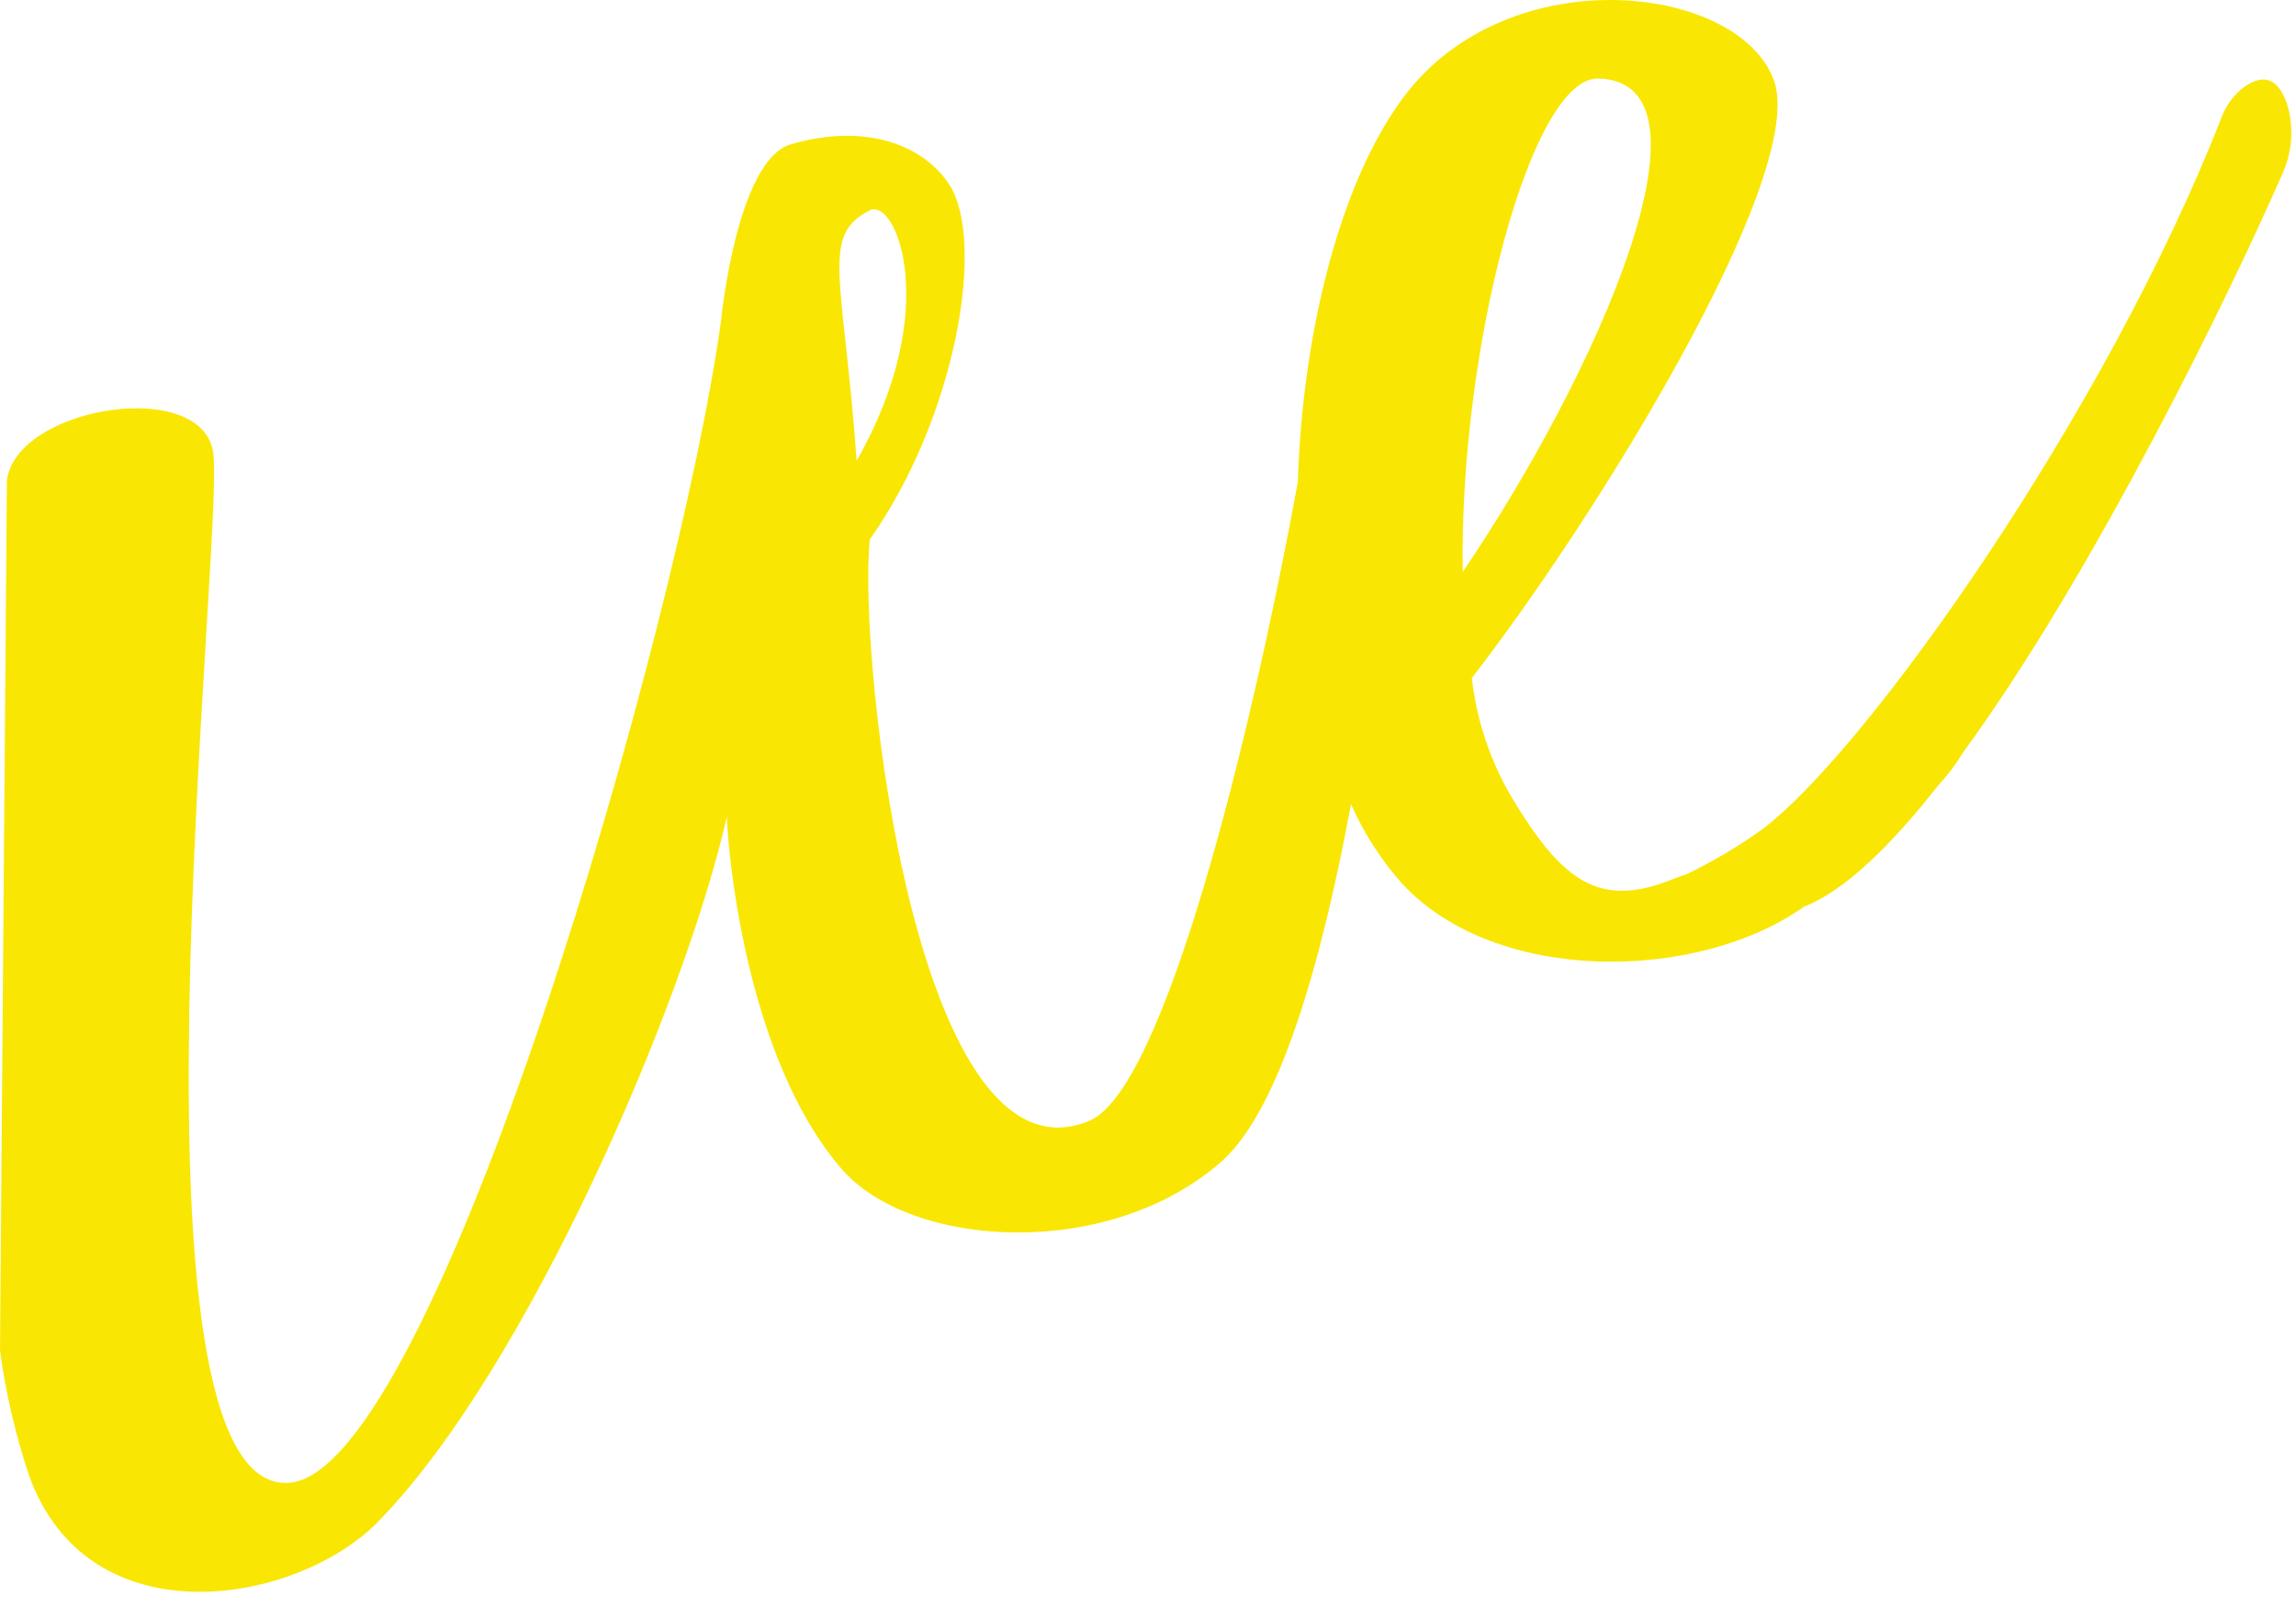
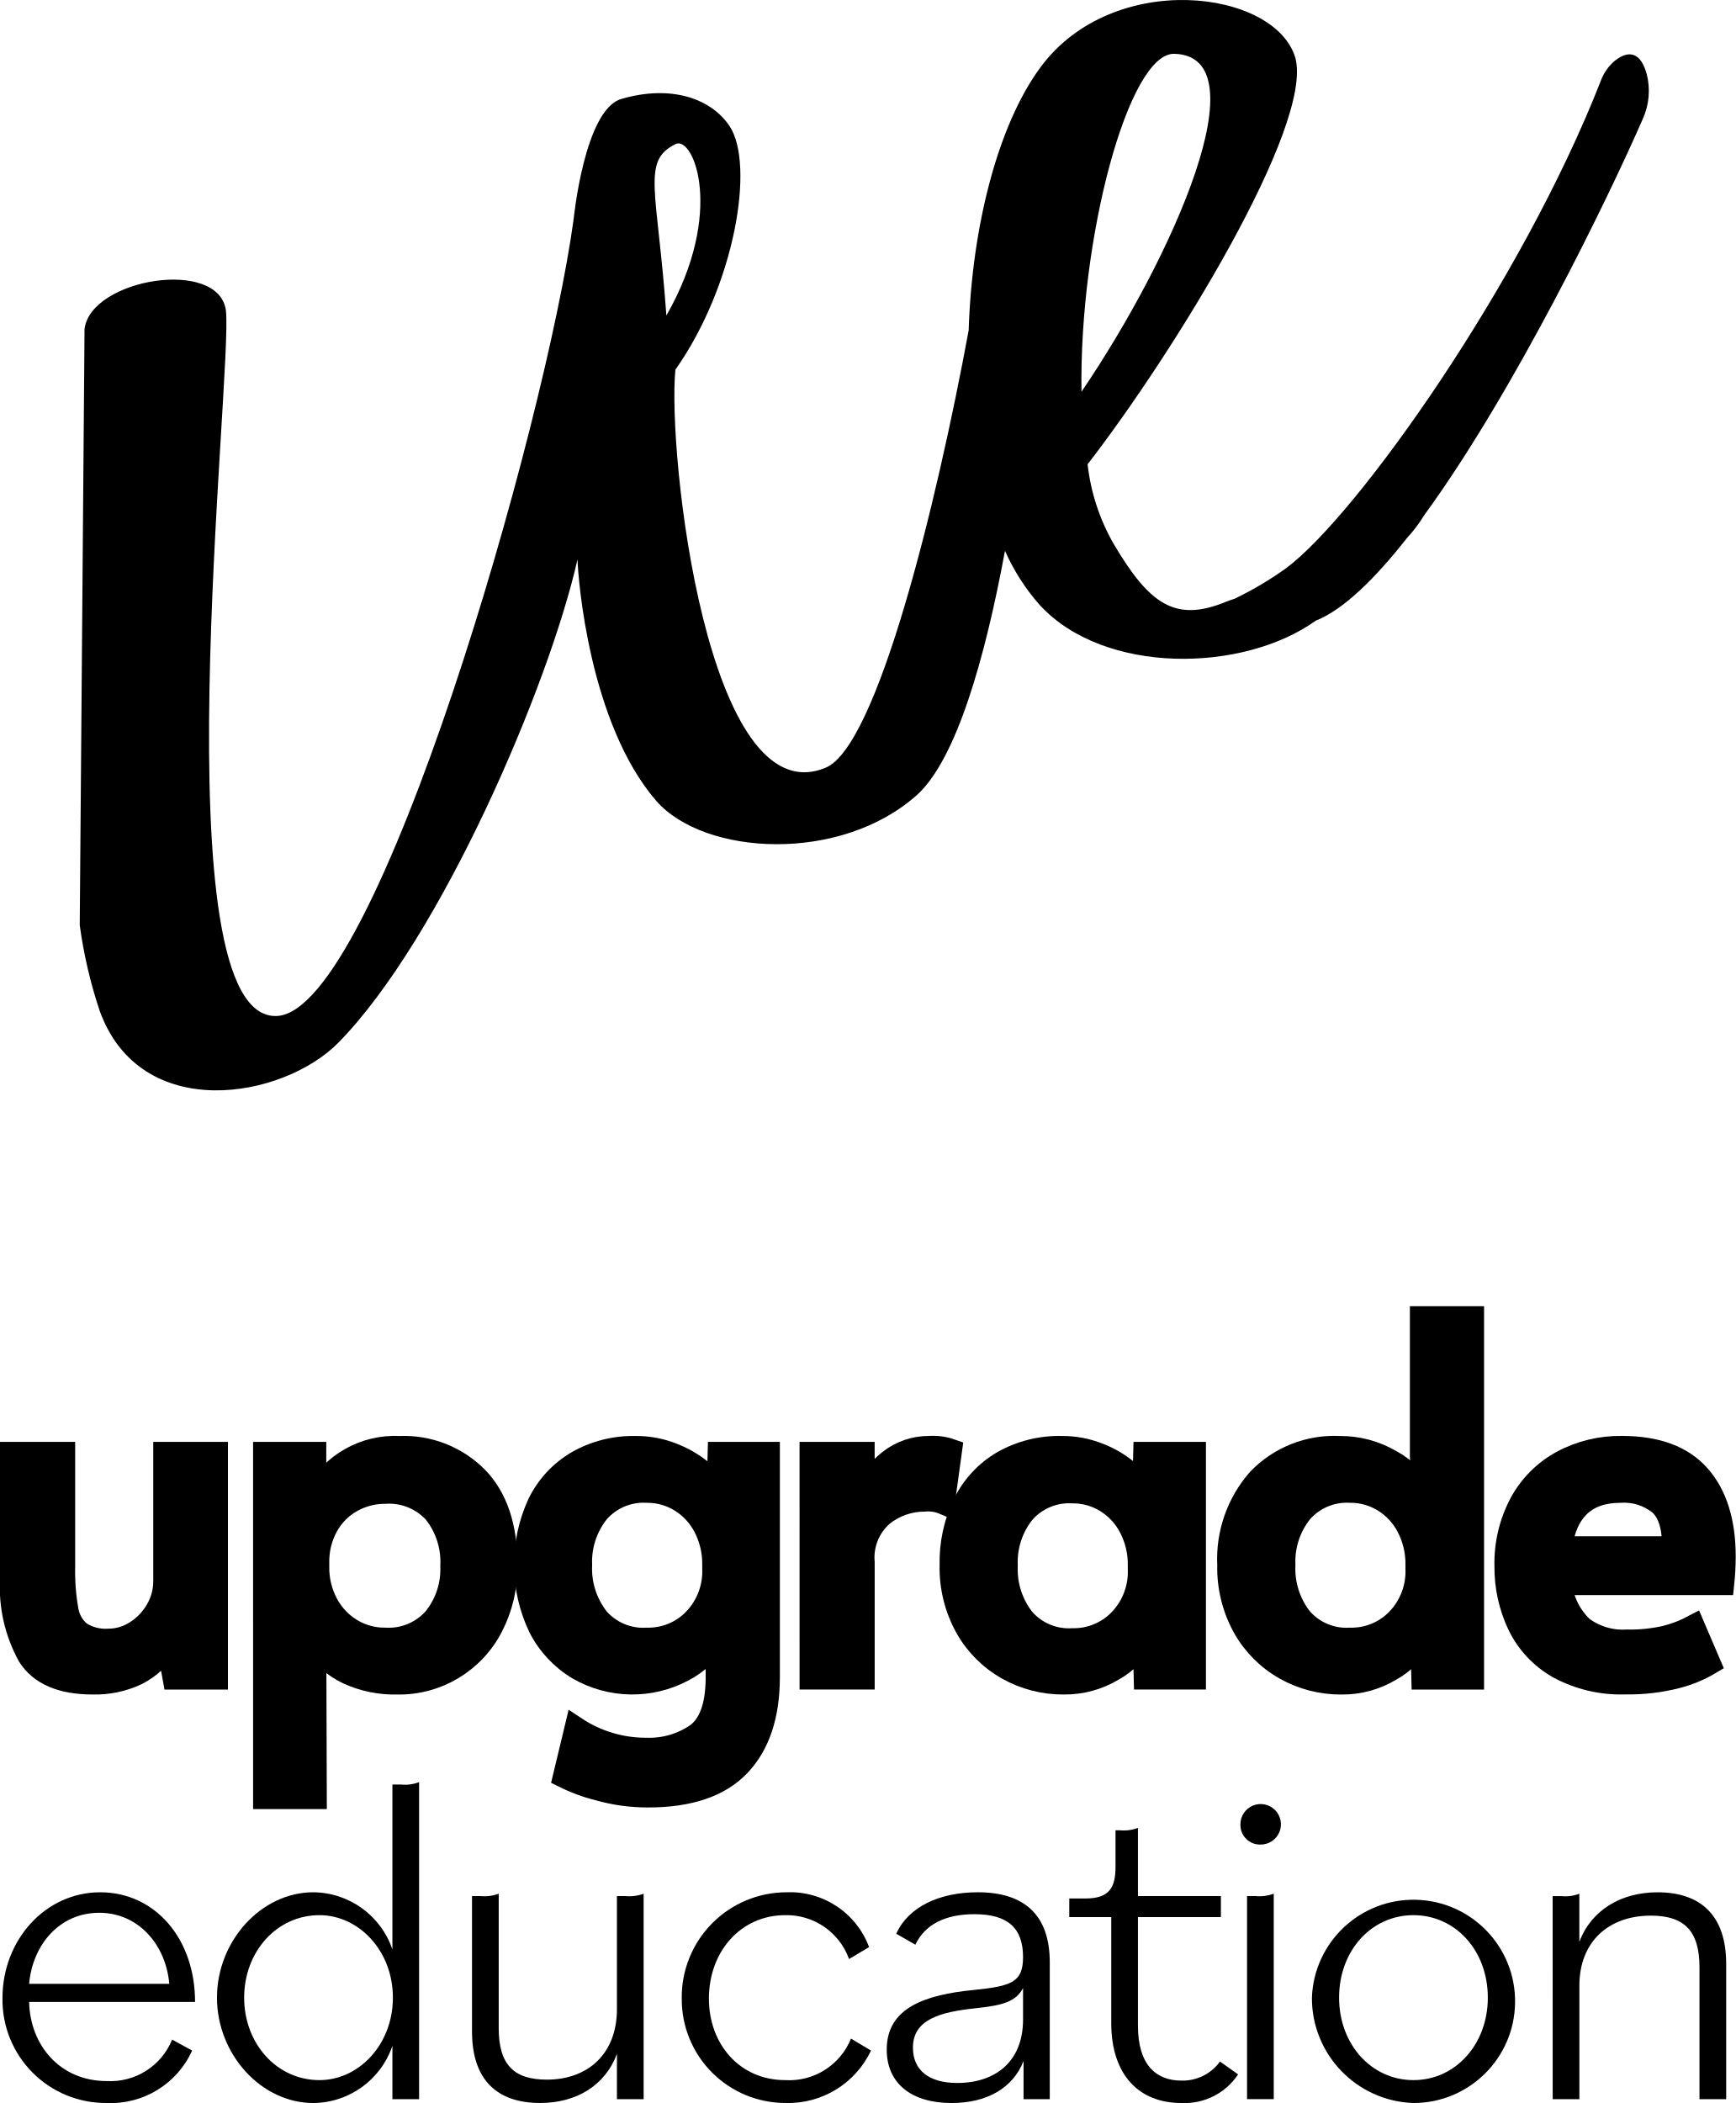
- <svg xmlns="http://www.w3.org/2000/svg" width="100%" height="100%" viewBox="0 0 150 105" xml:space="preserve" style="fill-rule:evenodd;clip-rule:evenodd;stroke-linejoin:round;stroke-miterlimit:2;">
-   <g transform="matrix(1,0,0,1,0,0.000125346)">
-     <g transform="matrix(1,0,0,1,0,-0.001)">
-       <path id="Symbol" d="M0,88.243C0.376,91.031 1.016,93.776 1.911,96.443C5.828,107.21 19.395,104.836 24.69,99.435C34.446,89.487 44.775,65.387 47.485,53.356C47.528,55.134 48.585,68.999 55.009,76.406C59.591,81.635 72.609,82.375 79.923,75.779C83.616,72.368 86.338,62.921 88.262,52.545C89.099,54.432 90.222,56.178 91.591,57.723C97.74,64.381 110.971,64.17 117.911,59.203L117.95,59.203C120.55,58.157 123.527,55.259 126.606,51.342C127.226,50.673 127.777,49.944 128.251,49.164C136.868,37.375 145.829,18.88 149.107,11.364C149.72,10.029 149.859,8.524 149.5,7.1C148.948,5.052 147.828,4.719 146.465,5.8C145.856,6.308 145.391,6.967 145.118,7.711C137.618,26.903 121.959,49.063 115.118,54.194C113.557,55.312 111.901,56.292 110.171,57.124C109.893,57.21 109.615,57.304 109.329,57.424C104.529,59.382 102.068,57.675 98.656,51.917C97.312,49.575 96.461,46.982 96.156,44.299C104.32,33.766 117.7,12.021 115.98,5.527C114.037,-1.018 98.563,-2.941 91.65,6.408C87.55,11.938 85.097,21.703 84.788,31.508C81.71,48.256 76.042,71.286 71.135,73.244C59.854,77.887 56.04,43.123 56.823,35.251C62.475,27.241 64.441,15.695 61.989,12.013C60.266,9.432 56.478,8.022 51.661,9.432C48.136,10.462 47.113,20.9 47.113,20.9C44.43,40.593 28.423,96.362 18.839,96.883C7.439,97.553 14.629,35.583 13.939,29.63C13.277,24.574 1.039,26.571 0.45,31.396L0,88.243ZM56.823,13.748C58.546,12.886 61.586,20.261 55.965,30.1C55.1,18.049 53.568,15.374 56.823,13.748ZM104.406,5.131C112.768,5.331 104.347,24.431 95.562,37.365C95.331,22.693 100.05,5.041 104.406,5.135L104.406,5.131Z" style="fill:rgb(249,231,3);fill-rule:nonzero;" />
+ <svg xmlns="http://www.w3.org/2000/svg" width="157.136" height="190.365" viewBox="0 0 157.136 190.365">
+   <g id="Logo_Black" data-name="Logo Black" transform="translate(-154.363 -170.929)">
+     <g id="Text" transform="translate(154.587 290.169)">
+       <path id="Path_4774" data-name="Path 4774" d="M158.254,543.133a12.924,12.924,0,0,1-1.58-6.94V524.759h4.805v10.233a20.566,20.566,0,0,0,.289,3.937A3.347,3.347,0,0,0,162.925,541a4.233,4.233,0,0,0,2.6.667,4.523,4.523,0,0,0,2.4-.712,5.623,5.623,0,0,0,1.89-1.935,5.134,5.134,0,0,0,.734-2.692V524.759h4.76V545.18H171.4l-.534-2.981a7.1,7.1,0,0,1-2.781,2.581,8.834,8.834,0,0,1-4.026.845Q159.833,545.625,158.254,543.133Z" transform="translate(-155.898 -512.479)" stroke="#000" stroke-miterlimit="10" stroke-width="2" />
+       <path id="Path_4775" data-name="Path 4775" d="M218.316,523.857h4.627v3.782a8.184,8.184,0,0,1,7.653-4.315,9.322,9.322,0,0,1,6.985,2.736q2.67,2.737,2.67,7.9a11.778,11.778,0,0,1-1.312,5.65,9.466,9.466,0,0,1-8.564,5.117,10.2,10.2,0,0,1-4.471-.912,7.014,7.014,0,0,1-2.959-2.6l.045,13.881h-4.672Zm15.394,14.971a7.1,7.1,0,0,0,1.557-4.738,7.2,7.2,0,0,0-1.535-4.828,5.549,5.549,0,0,0-4.471-1.8,6.1,6.1,0,0,0-3,.778,5.733,5.733,0,0,0-2.224,2.225,6.669,6.669,0,0,0-.823,3.359v.312a6.914,6.914,0,0,0,.823,3.4,6.008,6.008,0,0,0,2.2,2.314,5.79,5.79,0,0,0,3.025.823A5.5,5.5,0,0,0,233.71,538.828Z" transform="translate(-194.628 -511.577)" stroke="#000" stroke-miterlimit="10" stroke-width="2" />
+       <path id="Path_4776" data-name="Path 4776" d="M288.523,554.333a15.277,15.277,0,0,1-3.137-1.157l1.068-4.449a11.509,11.509,0,0,0,6.407,1.913,7.585,7.585,0,0,0,4.493-1.291q1.824-1.29,1.869-5.027v-3.648a7.329,7.329,0,0,1-3.025,2.892,9.806,9.806,0,0,1-9.521-.156,9.258,9.258,0,0,1-3.514-3.759,13.184,13.184,0,0,1-.067-11.234,8.917,8.917,0,0,1,3.493-3.759,10.243,10.243,0,0,1,5.294-1.335,8.9,8.9,0,0,1,3.337.623,9.734,9.734,0,0,1,2.647,1.535,4.808,4.808,0,0,1,1.446,1.8l.089-3.426h4.538v20.287q0,5.205-2.669,8.008t-8.276,2.8A16.367,16.367,0,0,1,288.523,554.333Zm8.653-15.416a6.271,6.271,0,0,0,1.735-4.605V534a7.205,7.205,0,0,0-.8-3.425,5.986,5.986,0,0,0-2.18-2.358,5.684,5.684,0,0,0-3.025-.846,5.445,5.445,0,0,0-4.4,1.847A7.163,7.163,0,0,0,286.944,534a7.3,7.3,0,0,0,1.535,4.828,5.429,5.429,0,0,0,4.427,1.846A5.766,5.766,0,0,0,297.177,538.917Z" transform="translate(-234.56 -511.577)" stroke="#000" stroke-miterlimit="10" stroke-width="2" />
+       <path id="Path_4777" data-name="Path 4777" d="M351.412,523.857h4.8v4a6.957,6.957,0,0,1,2.313-3.292,5.786,5.786,0,0,1,3.648-1.246,4.891,4.891,0,0,1,1.957.267l-.667,4.849a3.614,3.614,0,0,0-1.735-.267,6.039,6.039,0,0,0-3.8,1.335,5.08,5.08,0,0,0-1.713,4.271v10.5h-4.8Z" transform="translate(-278.251 -511.577)" stroke="#000" stroke-miterlimit="10" stroke-width="2" />
+       <path id="Path_4778" data-name="Path 4778" d="M390.662,543.41a9.825,9.825,0,0,1-3.737-3.737,11.134,11.134,0,0,1-1.4-5.673,12.194,12.194,0,0,1,1.223-5.606,8.949,8.949,0,0,1,3.493-3.737,10.335,10.335,0,0,1,5.339-1.335,8.9,8.9,0,0,1,3.337.623,9.366,9.366,0,0,1,2.625,1.535,4.864,4.864,0,0,1,1.424,1.8l.089-3.426h4.582v20.421H403.1l-.089-3.6a6.852,6.852,0,0,1-2.758,2.825,8.451,8.451,0,0,1-4.493,1.224A10.231,10.231,0,0,1,390.662,543.41Zm10.166-4.449a6.269,6.269,0,0,0,1.735-4.6v-.311a7.208,7.208,0,0,0-.8-3.426,6,6,0,0,0-2.18-2.358,5.684,5.684,0,0,0-3.025-.845,5.444,5.444,0,0,0-4.4,1.846,7.164,7.164,0,0,0-1.557,4.783,7.3,7.3,0,0,0,1.535,4.827,5.429,5.429,0,0,0,4.427,1.847A5.766,5.766,0,0,0,400.828,538.961Z" transform="translate(-299.684 -511.577)" stroke="#000" stroke-miterlimit="10" stroke-width="2" />
+       <path id="Path_4779" data-name="Path 4779" d="M458.287,523.556a9.825,9.825,0,0,1-3.737-3.737,11.134,11.134,0,0,1-1.4-5.673,10.934,10.934,0,0,1,2.714-7.763,9.544,9.544,0,0,1,7.341-2.914,9.067,9.067,0,0,1,4.716,1.268,6.669,6.669,0,0,1,2.892,3.048l-.223-3.471V491.723h4.716v32.7h-4.583l-.089-3.6a6.853,6.853,0,0,1-2.758,2.825,8.451,8.451,0,0,1-4.494,1.224A10.231,10.231,0,0,1,458.287,523.556Zm10.166-4.494a6.27,6.27,0,0,0,1.735-4.605v-.311a7.206,7.206,0,0,0-.8-3.425,5.988,5.988,0,0,0-2.18-2.358,5.685,5.685,0,0,0-3.025-.846,5.445,5.445,0,0,0-4.4,1.847,7.163,7.163,0,0,0-1.557,4.782,7.3,7.3,0,0,0,1.535,4.828,5.43,5.43,0,0,0,4.427,1.846A5.765,5.765,0,0,0,468.453,519.063Z" transform="translate(-342.173 -491.723)" stroke="#000" stroke-miterlimit="10" stroke-width="2" />
+       <path id="Path_4780" data-name="Path 4780" d="M525.416,543.276a8.865,8.865,0,0,1-3.6-3.871,12.176,12.176,0,0,1-1.157-5.316,11.55,11.55,0,0,1,1.357-5.7,9.365,9.365,0,0,1,3.759-3.759,11.141,11.141,0,0,1,5.428-1.312q4.715,0,7.007,2.6t2.291,7.318a24.263,24.263,0,0,1-.134,2.491H525.683a6.362,6.362,0,0,0,1.935,3.916,6.122,6.122,0,0,0,4.026,1.2,14.378,14.378,0,0,0,3.514-.356,11.255,11.255,0,0,0,2.536-.979l1.468,3.426a11.35,11.35,0,0,1-3.025,1.246,17.418,17.418,0,0,1-4.627.534A11.8,11.8,0,0,1,525.416,543.276ZM535.827,532.4q.043-2.758-1.2-3.893a5.1,5.1,0,0,0-3.559-1.135q-4.672,0-5.383,5.028Z" transform="translate(-384.587 -511.577)" stroke="#000" stroke-miterlimit="10" stroke-width="2" />
+       <path id="Path_4781" data-name="Path 4781" d="M154.587,641.334c0-5.265,3.884-9.581,8.847-9.581,4.92,0,8.588,4.143,8.588,9.926H157c.086,3.927,2.805,7.164,7.034,7.164a6.029,6.029,0,0,0,5.912-3.755l1.812.992a8.072,8.072,0,0,1-7.725,4.747A9.349,9.349,0,0,1,154.587,641.334ZM157,640.039h12.688c-.3-3.5-2.762-6.43-6.344-6.43C159.722,633.609,157.306,636.543,157,640.039Z" transform="translate(-154.587 -579.703)" />
+       <path id="Path_4782" data-name="Path 4782" d="M206.833,624.44c0-5.136,4.014-9.538,8.718-9.538a7.627,7.627,0,0,1,7.164,5.179V605.149h.777a3.569,3.569,0,0,0,1.64-.216v28.7h-2.417V628.8a7.627,7.627,0,0,1-7.164,5.179C210.847,633.977,206.833,629.575,206.833,624.44Zm15.925,0c0-4.272-3.107-7.466-6.646-7.466-3.884,0-6.819,3.323-6.819,7.466s2.935,7.466,6.819,7.466C219.651,631.906,222.758,628.712,222.758,624.44Z" transform="translate(-187.413 -562.852)" />
+       <path id="Path_4783" data-name="Path 4783" d="M268.949,644.574V632.317h.777a3.676,3.676,0,0,0,1.64-.216v12.17c0,3.323,1.381,4.661,4.359,4.661,3.711,0,6.344-2.33,6.344-6.387V632.317h.777a3.677,3.677,0,0,0,1.64-.216v18.6h-2.417v-4.1c-1.079,2.891-3.711,4.445-6.948,4.445C271.15,651.047,268.949,648.889,268.949,644.574Z" transform="translate(-226.44 -579.922)" />
+       <path id="Path_4784" data-name="Path 4784" d="M320.033,641.377a9.494,9.494,0,0,1,9.494-9.624,7.636,7.636,0,0,1,7.466,4.963l-1.813,1.079a6.006,6.006,0,0,0-5.783-3.97c-4.014,0-6.905,3.28-6.905,7.552,0,4.143,2.805,7.38,6.905,7.38A6.028,6.028,0,0,0,335.354,645l1.812,1.079a8.277,8.277,0,0,1-7.725,4.747A9.384,9.384,0,0,1,320.033,641.377Z" transform="translate(-258.536 -579.703)" />
+       <path id="Path_4785" data-name="Path 4785" d="M369.958,645.994c0-3.8,3.5-4.963,7.854-5.395,3.41-.345,4.488-.69,4.488-2.977,0-2.633-1.381-3.885-4.4-3.885-2.676,0-4.488.95-5.351,2.762l-1.727-.992c1.079-2.417,3.884-3.755,7.38-3.755,4.186,0,6.517,2.028,6.517,6.344v12.386h-2.374V647.03c-.949,2.417-3.28,3.8-6.516,3.8C372.2,650.828,369.958,649.059,369.958,645.994Zm12.342-2.719v-2.849c-.648,1.208-1.769,1.554-4.186,1.813-3.366.345-5.783,1.036-5.783,3.582,0,1.985,1.381,3.194,4.014,3.194C379.8,649.016,382.3,647.073,382.3,643.276Z" transform="translate(-289.904 -579.703)" />
+       <path id="Path_4786" data-name="Path 4786" d="M418.223,633.73v-9.58h-3.8v-1.683h1.467c2.244,0,2.719-1.079,2.719-2.892v-3.28H419a3.678,3.678,0,0,0,1.64-.216v6.171h7.509v1.9h-7.509v9.839c0,3.582,1.683,4.963,3.927,4.963a4.159,4.159,0,0,0,3.5-1.726l1.64,1.165a5.805,5.805,0,0,1-5.135,2.589C420.726,640.98,418.223,638.434,418.223,633.73Z" transform="translate(-317.842 -569.855)" />
+       <path id="Path_4787" data-name="Path 4787" d="M456.105,612.2a1.834,1.834,0,1,1,1.812,1.812A1.77,1.77,0,0,1,456.105,612.2Zm.6,6.474h.777a3.676,3.676,0,0,0,1.64-.216v18.6h-2.417Z" transform="translate(-344.03 -566.281)" />
+       <path id="Path_4788" data-name="Path 4788" d="M473.52,641.291a9.2,9.2,0,1,1,9.192,9.538A9.5,9.5,0,0,1,473.52,641.291Zm15.925,0c0-4.272-2.935-7.466-6.733-7.466s-6.732,3.194-6.732,7.466c0,4.23,2.935,7.466,6.732,7.466S489.445,645.52,489.445,641.291Z" transform="translate(-354.972 -579.703)" />
+       <path id="Path_4789" data-name="Path 4789" d="M532.151,632.1h.777a3.563,3.563,0,0,0,1.64-.216v4.359c1.079-2.892,3.8-4.488,7.078-4.488,3.97,0,6.215,2.158,6.215,6.474v12.256h-2.417V638.528c0-3.323-1.424-4.661-4.4-4.661-3.8,0-6.473,2.331-6.473,6.344v10.271h-2.417Z" transform="translate(-391.809 -579.703)" />
    </g>
+     <path id="Symbol" d="M173.406,254.673a42.354,42.354,0,0,0,1.814,7.782c3.721,10.216,16.592,7.965,21.62,2.838,9.258-9.442,19.059-32.311,21.631-43.731.042,1.688,1.047,14.847,7.14,21.875,4.349,4.961,16.7,5.664,23.646-.594,3.5-3.24,6.089-12.2,7.914-22.052a19.041,19.041,0,0,0,3.157,4.916c5.838,6.335,18.394,6.12,24.978,1.406l.038-.015c2.464-.992,5.292-3.742,8.214-7.46a12.988,12.988,0,0,0,1.563-2.066c8.166-11.189,16.682-28.743,19.792-35.875a6.144,6.144,0,0,0,.361-4.044c-.524-1.946-1.589-2.258-2.882-1.23a4.263,4.263,0,0,0-1.276,1.812c-7.116,18.2-21.98,39.245-28.472,44.114a31.487,31.487,0,0,1-4.692,2.783c-.263.08-.529.17-.8.281-4.553,1.867-6.894.238-10.128-5.227a18.658,18.658,0,0,1-2.374-7.23c7.746-10,20.449-30.633,18.812-36.784-1.832-6.21-16.519-8.034-23.068.837-3.889,5.25-6.218,14.516-6.51,23.821-2.935,15.892-8.313,37.752-12.971,39.6-10.7,4.409-14.324-28.583-13.58-36.038,5.361-7.6,7.23-18.558,4.9-22.053-1.634-2.45-5.231-3.788-9.8-2.45-3.336.976-4.313,10.878-4.313,10.878-2.548,18.691-17.74,71.615-26.834,72.128-10.809.609-4-58.207-4.646-63.852-.627-4.8-12.241-2.9-12.8,1.674Zm53.928-70.7c1.633-.817,4.52,6.182-.817,15.519C225.7,188.059,224.243,185.52,227.334,183.975ZM272.49,175.8c7.937.188-.056,18.319-8.392,30.589C263.878,192.467,268.359,175.714,272.49,175.8Z" transform="translate(-11.824)" />
  </g>
</svg>
